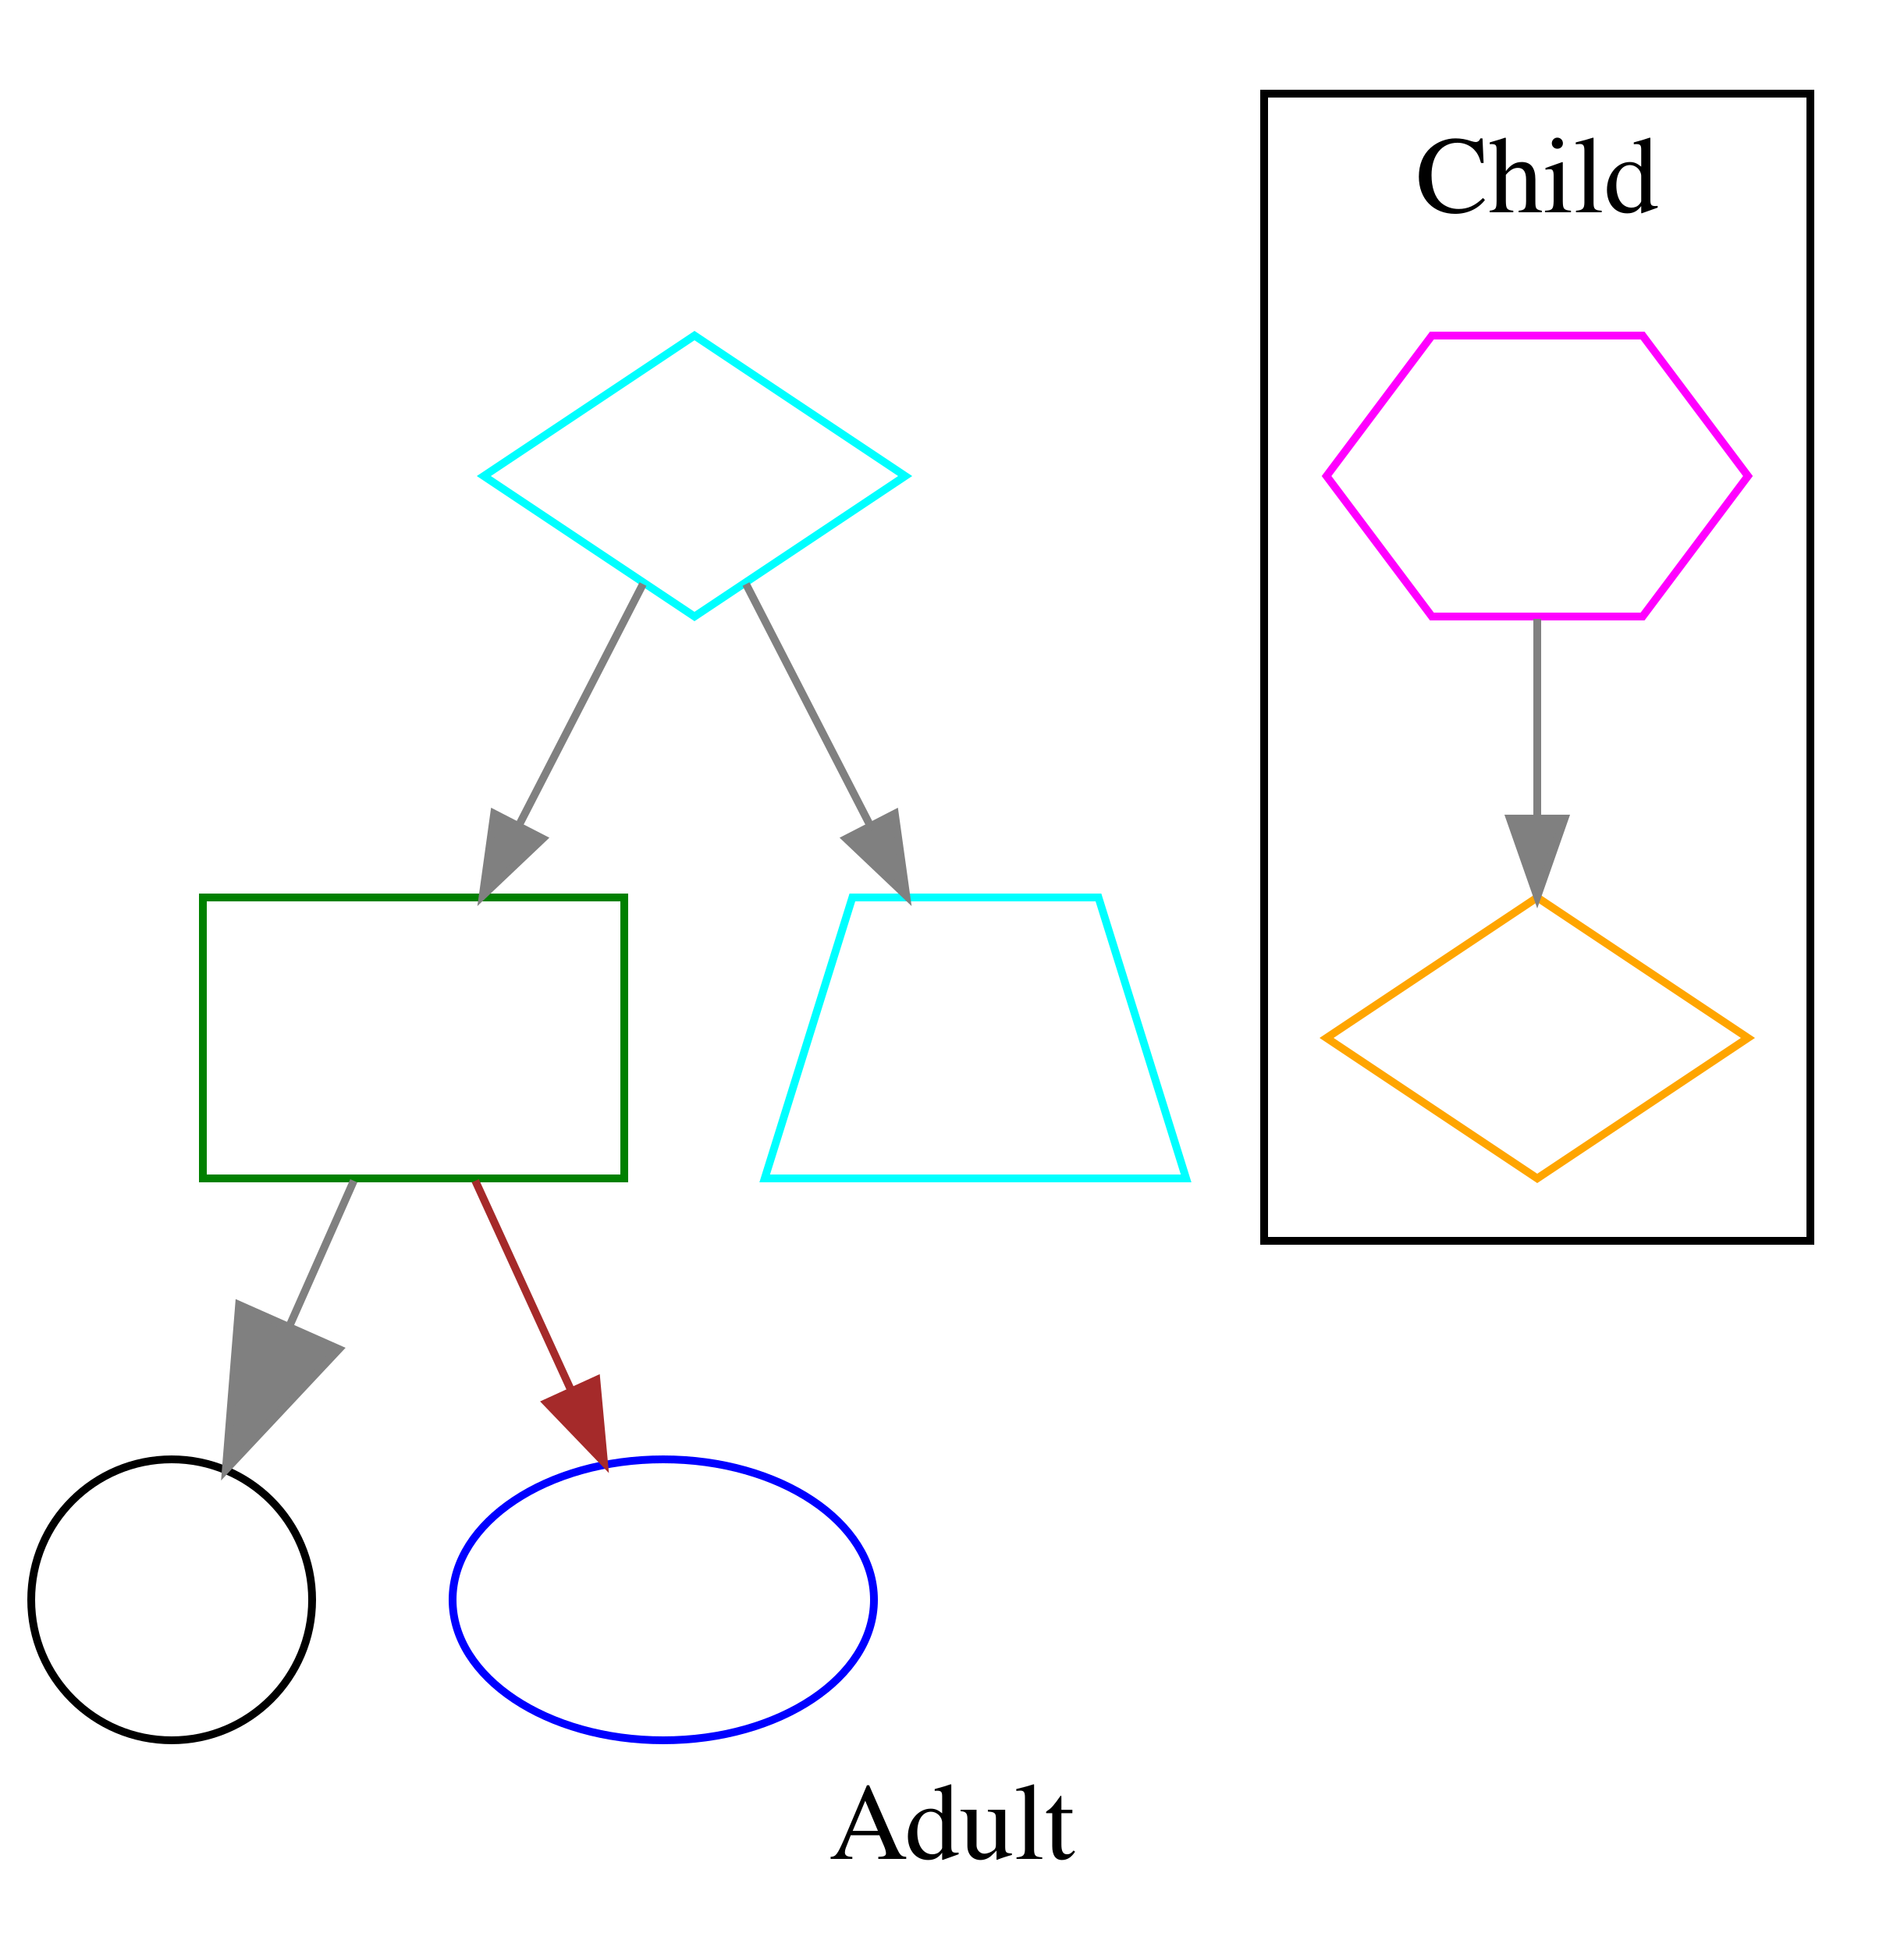
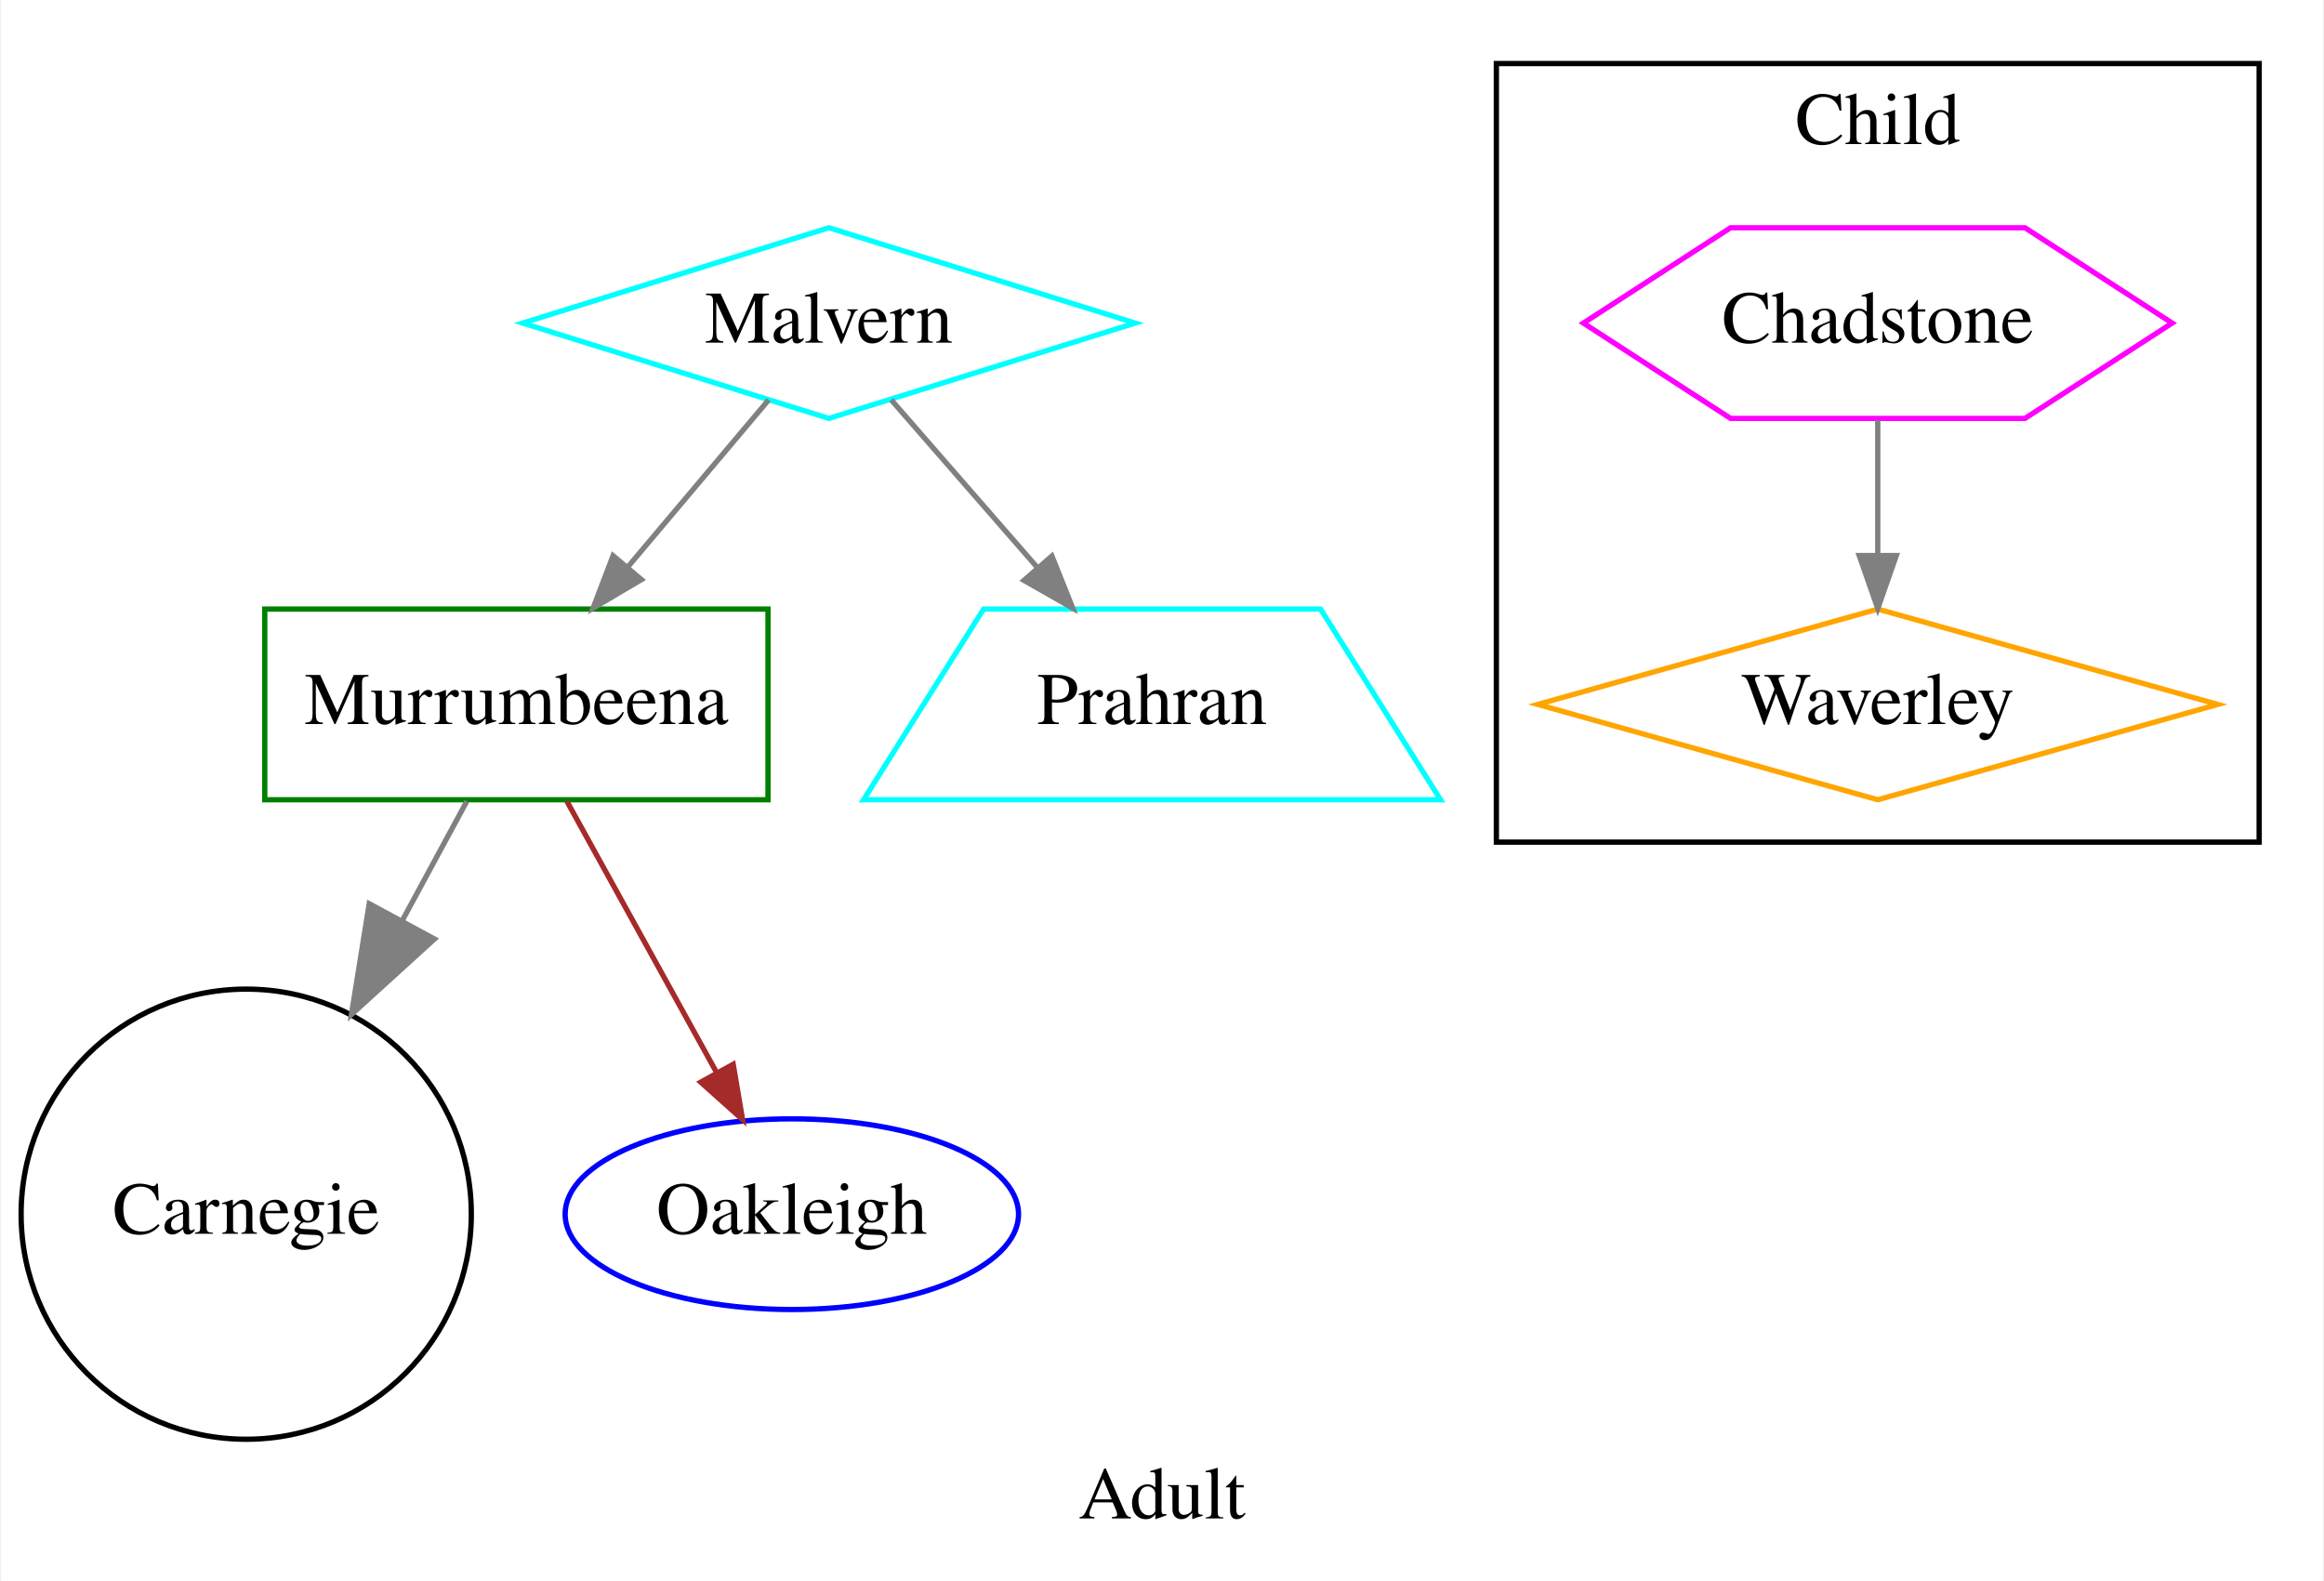
- <svg xmlns="http://www.w3.org/2000/svg" width="244pt" height="250pt" viewBox="0.00 0.00 244.00 250.00">
-   <g id="graph0" class="graph" transform="scale(1 1) rotate(0) translate(4 246)">
-     <polygon fill="white" stroke="none" points="-4,4 -4,-246 240,-246 240,4 -4,4" />
-     <text text-anchor="middle" x="118" y="-7.8" font-family="Times,serif" font-size="14.00">Adult</text>
+ <svg xmlns="http://www.w3.org/2000/svg" width="438pt" height="298pt" viewBox="0.00 0.00 438.25 298.49">
+   <g id="graph0" class="graph" transform="scale(1 1) rotate(0) translate(4 294.493)">
+     <polygon fill="white" stroke="none" points="-4,4 -4,-294.493 434.246,-294.493 434.246,4 -4,4" />
+     <text text-anchor="middle" x="215.123" y="-7.8" font-family="Times,serif" font-size="14.00">Adult</text>
    <g id="clust1" class="cluster">
-       <polygon fill="none" stroke="black" points="158,-87 158,-234 228,-234 228,-87 158,-87" />
-       <text text-anchor="middle" x="193" y="-218.8" font-family="Times,serif" font-size="14.00">Child</text>
+       <polygon fill="none" stroke="black" points="278.246,-135.493 278.246,-282.493 422.246,-282.493 422.246,-135.493 278.246,-135.493" />
+       <text text-anchor="middle" x="350.246" y="-267.293" font-family="Times,serif" font-size="14.00">Child</text>
    </g>
    <g id="node1" class="node">
-       <ellipse fill="none" stroke="black" cx="18" cy="-41" rx="18" ry="18" />
+       <ellipse fill="none" stroke="black" cx="42.246" cy="-65.246" rx="42.494" ry="42.494" />
+       <text text-anchor="middle" x="42.246" y="-61.546" font-family="Times,serif" font-size="14.00">Carnegie</text>
    </g>
    <g id="node2" class="node">
-       <polygon fill="none" stroke="green" points="76,-131 22,-131 22,-95 76,-95 76,-131" />
+       <polygon fill="none" stroke="green" points="140.746,-179.493 45.746,-179.493 45.746,-143.493 140.746,-143.493 140.746,-179.493" />
+       <text text-anchor="middle" x="93.246" y="-157.793" font-family="Times,serif" font-size="14.00">Murrumbeena</text>
    </g>
    <g id="edge1" class="edge">
-       <path fill="none" stroke="grey" d="M41.337,-94.697C38.827,-89.028 35.945,-82.52 33.081,-76.055" />
-       <polygon fill="grey" stroke="grey" points="39.439,-73.124 24.94,-57.671 26.638,-78.793 39.439,-73.124" />
+       <path fill="none" stroke="grey" d="M83.892,-143.206C80.368,-136.693 76.144,-128.888 71.758,-120.783" />
+       <polygon fill="grey" stroke="grey" points="77.781,-117.204 62.106,-102.946 65.468,-123.867 77.781,-117.204" />
    </g>
    <g id="node3" class="node">
-       <ellipse fill="none" stroke="blue" cx="81" cy="-41" rx="27" ry="18" />
+       <ellipse fill="none" stroke="blue" cx="145.246" cy="-65.246" rx="42.793" ry="18" />
+       <text text-anchor="middle" x="145.246" y="-61.546" font-family="Times,serif" font-size="14.00">Oakleigh</text>
    </g>
    <g id="edge2" class="edge">
-       <path fill="none" stroke="brown" d="M56.91,-94.697C60.607,-86.609 65.086,-76.812 69.174,-67.869" />
-       <polygon fill="brown" stroke="brown" points="72.427,-69.172 73.401,-58.622 66.06,-66.262 72.427,-69.172" />
+       <path fill="none" stroke="brown" d="M102.784,-143.206C110.676,-128.902 122.006,-108.367 130.978,-92.107" />
+       <polygon fill="brown" stroke="brown" points="134.178,-93.552 135.944,-83.106 128.049,-90.171 134.178,-93.552" />
    </g>
    <g id="node4" class="node">
-       <polygon fill="none" stroke="magenta" points="220,-185 206.5,-203 179.5,-203 166,-185 179.5,-167 206.5,-167 220,-185" />
+       <polygon fill="none" stroke="magenta" points="405.819,-233.493 378.032,-251.493 322.46,-251.493 294.674,-233.493 322.46,-215.493 378.032,-215.493 405.819,-233.493" />
+       <text text-anchor="middle" x="350.246" y="-229.793" font-family="Times,serif" font-size="14.00">Chadstone</text>
    </g>
    <g id="node5" class="node">
-       <polygon fill="none" stroke="orange" points="193,-131 166,-113 193,-95 220,-113 193,-131" />
+       <polygon fill="none" stroke="orange" points="350.246,-179.493 286.064,-161.493 350.246,-143.493 414.429,-161.493 350.246,-179.493" />
+       <text text-anchor="middle" x="350.246" y="-157.793" font-family="Times,serif" font-size="14.00">Waverley</text>
    </g>
    <g id="edge3" class="edge">
-       <path fill="none" stroke="grey" d="M193,-166.697C193,-158.983 193,-149.712 193,-141.112" />
-       <polygon fill="grey" stroke="grey" points="196.5,-141.104 193,-131.104 189.5,-141.104 196.5,-141.104" />
+       <path fill="none" stroke="grey" d="M350.246,-215.189C350.246,-207.475 350.246,-198.205 350.246,-189.605" />
+       <polygon fill="grey" stroke="grey" points="353.746,-189.597 350.246,-179.597 346.746,-189.597 353.746,-189.597" />
    </g>
    <g id="node6" class="node">
-       <polygon fill="none" stroke="cyan" points="85,-203 58,-185 85,-167 112,-185 85,-203" />
+       <polygon fill="none" stroke="cyan" points="152.246,-251.493 94.432,-233.493 152.246,-215.493 210.06,-233.493 152.246,-251.493" />
+       <text text-anchor="middle" x="152.246" y="-229.793" font-family="Times,serif" font-size="14.00">Malvern</text>
    </g>
    <g id="edge5" class="edge">
-       <path fill="none" stroke="grey" d="M78.397,-171.161C73.938,-162.491 67.895,-150.74 62.447,-140.146" />
-       <polygon fill="grey" stroke="grey" points="65.553,-138.534 57.867,-131.242 59.328,-141.735 65.553,-138.534" />
+       <path fill="none" stroke="grey" d="M140.87,-218.996C133.346,-210.068 123.252,-198.092 114.294,-187.464" />
+       <polygon fill="grey" stroke="grey" points="116.847,-185.063 107.726,-179.672 111.495,-189.574 116.847,-185.063" />
    </g>
    <g id="node7" class="node">
-       <polygon fill="none" stroke="cyan" points="136.768,-131 105.232,-131 94,-95 148,-95 136.768,-131" />
+       <polygon fill="none" stroke="cyan" points="245.053,-179.493 181.44,-179.493 158.785,-143.493 267.708,-143.493 245.053,-179.493" />
+       <text text-anchor="middle" x="213.246" y="-157.793" font-family="Times,serif" font-size="14.00">Prahran</text>
    </g>
    <g id="edge4" class="edge">
-       <path fill="none" stroke="grey" d="M91.603,-171.161C96.062,-162.491 102.105,-150.74 107.553,-140.146" />
-       <polygon fill="grey" stroke="grey" points="110.672,-141.735 112.133,-131.242 104.447,-138.534 110.672,-141.735" />
+       <path fill="none" stroke="grey" d="M164.008,-218.996C171.788,-210.068 182.223,-198.092 191.485,-187.464" />
+       <polygon fill="grey" stroke="grey" points="194.344,-189.511 198.275,-179.672 189.067,-184.912 194.344,-189.511" />
    </g>
  </g>
</svg>
